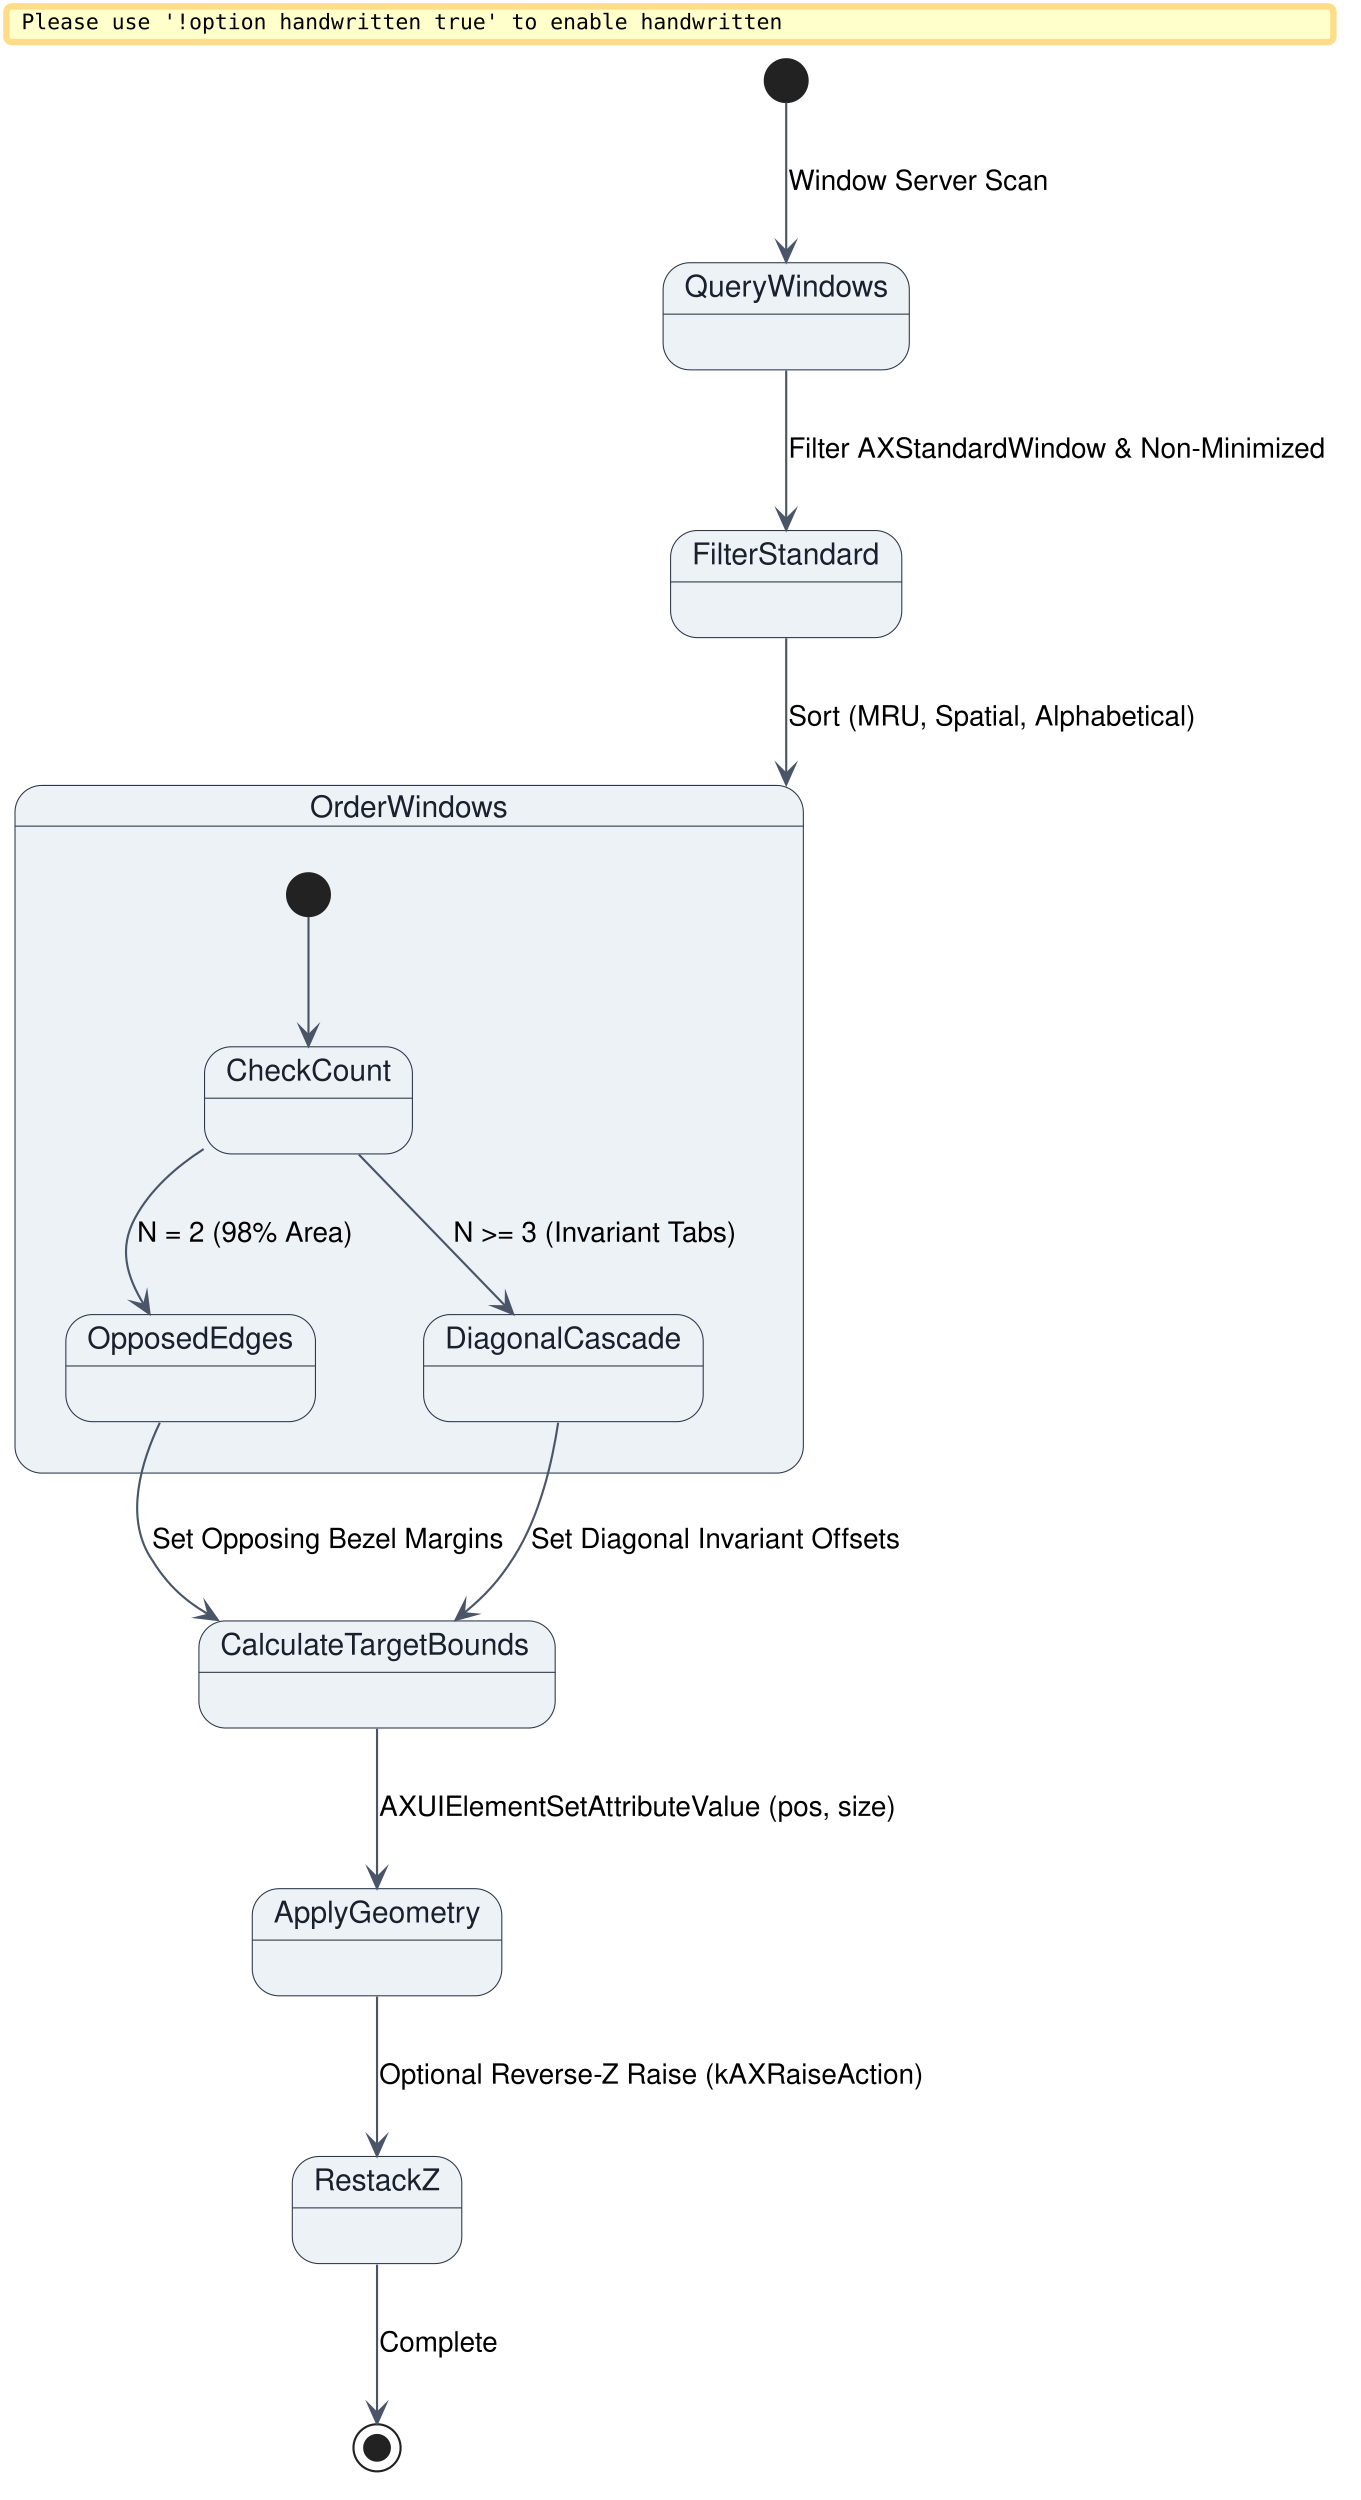
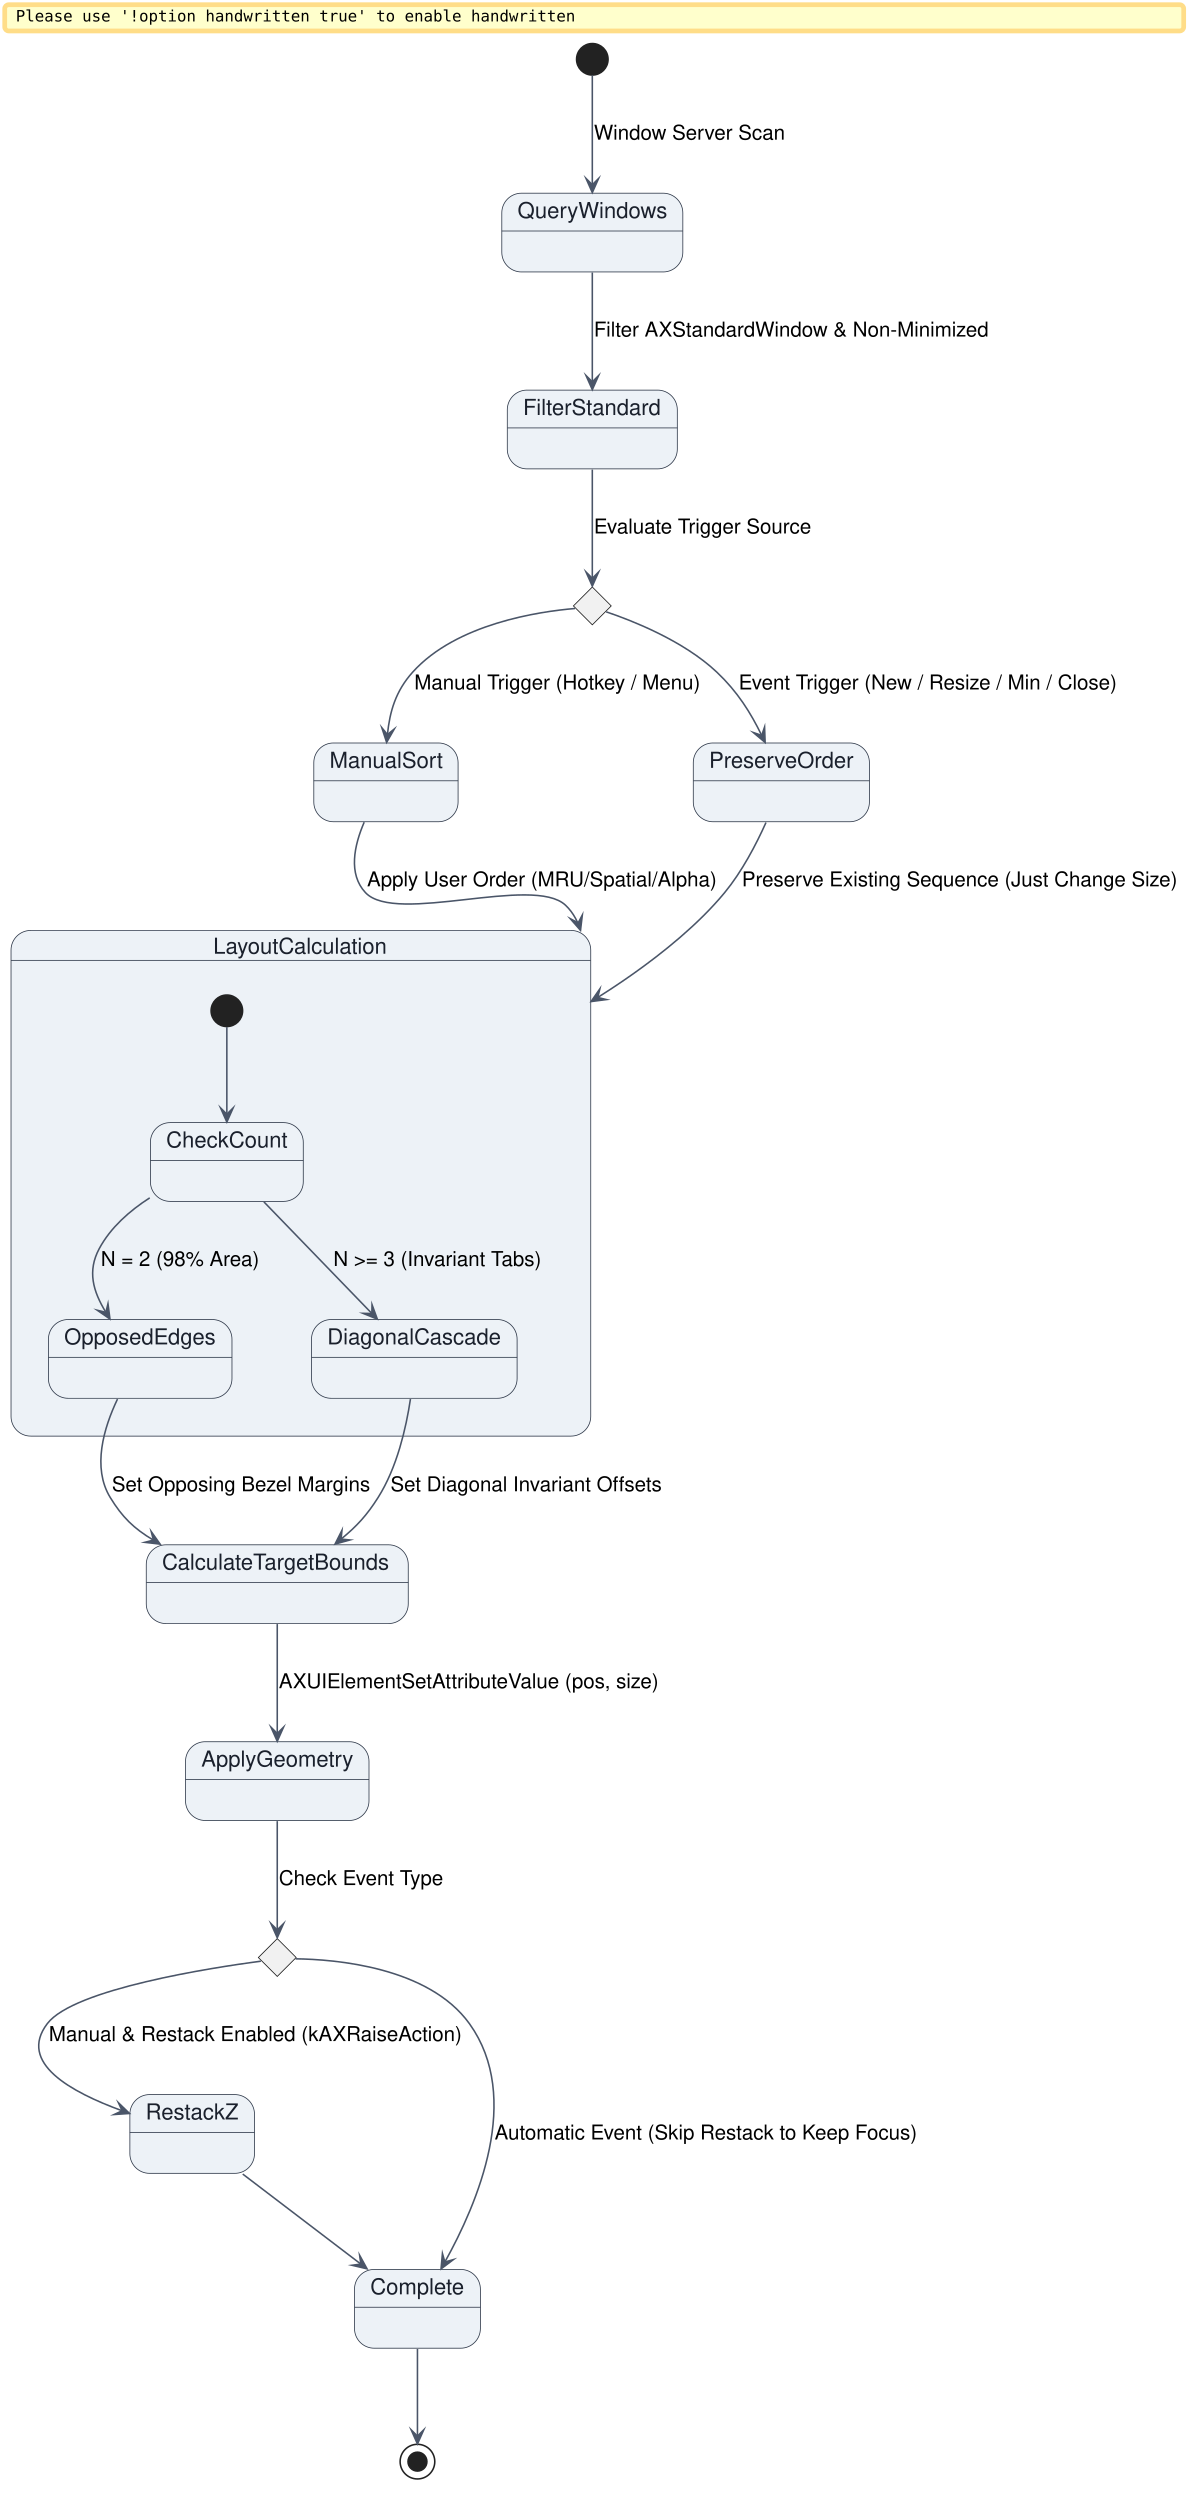
- <svg xmlns="http://www.w3.org/2000/svg" contentStyleType="text/css" data-diagram-type="STATE" height="1167px" preserveAspectRatio="none" style="width:635px;height:1167px;" version="1.1" viewBox="0 0 635 1167" width="635px" zoomAndPan="magnify">
+ <svg xmlns="http://www.w3.org/2000/svg" contentStyleType="text/css" data-diagram-type="STATE" height="1587px" preserveAspectRatio="none" style="width:764px;height:1587px;" version="1.1" viewBox="0 0 764 1587" width="764px" zoomAndPan="magnify">
  <defs />
  <g>
-     <rect fill="#FFFFCC" height="16.641" rx="2.5" ry="2.5" style="stroke:#FFDD88;stroke-width:3;" width="619.424" x="3" y="3" />
+     <rect fill="#FFFFCC" height="16.641" rx="2.5" ry="2.5" style="stroke:#FFDD88;stroke-width:3;" width="748.405" x="3" y="3" />
    <text fill="#000000" font-family="monospace" font-size="10" lengthAdjust="spacing" textLength="355.21" x="10" y="13.641">Please use '!option handwritten true' to enable handwritten</text>
-     <g class="cluster" data-qualified-name="OrderWindows" data-source-line="17" id="ent0001">
-       <path d="M19.5,366.641 L362.5,366.641 A12.5,12.5 0 0 1 375,379.141 L375,385.641 L7,385.641 L7,379.141 A12.5,12.5 0 0 1 19.5,366.641" fill="#EDF2F7" />
-       <path d="M7,385.641 L375,385.641 L375,675.141 A12.5,12.5 0 0 1 362.5,687.641 L19.5,687.641 A12.5,12.5 0 0 1 7,675.141 L7,385.641" fill="#EDF2F7" />
-       <rect fill="none" height="321" rx="12.5" ry="12.5" style="stroke:#2D3748;stroke-width:0.5;" width="368" x="7" y="366.641" />
-       <line style="stroke:#2D3748;stroke-width:0.5;" x1="7" x2="375" y1="385.641" y2="385.641" />
-       <text fill="#1A202C" font-family="Helvetica" font-size="14" lengthAdjust="spacing" textLength="92.579" x="144.71" y="381.421">OrderWindows</text>
+     <g class="cluster" data-qualified-name="LayoutCalculation" data-source-line="25" id="ent0002">
+       <path d="M19.5,590.641 L362.5,590.641 A12.5,12.5 0 0 1 375,603.141 L375,609.641 L7,609.641 L7,603.141 A12.5,12.5 0 0 1 19.5,590.641" fill="#EDF2F7" />
+       <path d="M7,609.641 L375,609.641 L375,899.141 A12.5,12.5 0 0 1 362.5,911.641 L19.5,911.641 A12.5,12.5 0 0 1 7,899.141 L7,609.641" fill="#EDF2F7" />
+       <rect fill="none" height="321" rx="12.5" ry="12.5" style="stroke:#2D3748;stroke-width:0.5;" width="368" x="7" y="590.641" />
+       <line style="stroke:#2D3748;stroke-width:0.5;" x1="7" x2="375" y1="609.641" y2="609.641" />
+       <text fill="#1A202C" font-family="Helvetica" font-size="14" lengthAdjust="spacing" textLength="111.296" x="135.352" y="605.421">LayoutCalculation</text>
    </g>
-     <g class="start_entity" data-qualified-name="OrderWindows..start.OrderWindows" data-source-line="18" id="ent0008">
-       <ellipse cx="144" cy="417.641" fill="#222222" rx="10" ry="10" style="stroke:#222222;stroke-width:1;" />
+     <g class="start_entity" data-qualified-name="LayoutCalculation..start.LayoutCalculation" data-source-line="26" id="ent0016">
+       <ellipse cx="144" cy="641.641" fill="#222222" rx="10" ry="10" style="stroke:#222222;stroke-width:1;" />
    </g>
-     <g class="entity" data-qualified-name="OrderWindows.CheckCount" data-source-line="18" id="ent0009">
-       <rect fill="#EDF2F7" height="50" rx="12.5" ry="12.5" style="stroke:#2D3748;stroke-width:0.5;" width="97.041" x="95.48" y="488.641" />
-       <line style="stroke:#2D3748;stroke-width:0.5;" x1="95.48" x2="192.521" y1="512.641" y2="512.641" />
-       <text fill="#1A202C" font-family="Helvetica" font-size="14" lengthAdjust="spacing" textLength="77.041" x="105.48" y="504.421">CheckCount</text>
+     <g class="entity" data-qualified-name="LayoutCalculation.CheckCount" data-source-line="26" id="ent0017">
+       <rect fill="#EDF2F7" height="50" rx="12.5" ry="12.5" style="stroke:#2D3748;stroke-width:0.5;" width="97.041" x="95.48" y="712.641" />
+       <line style="stroke:#2D3748;stroke-width:0.5;" x1="95.48" x2="192.521" y1="736.641" y2="736.641" />
+       <text fill="#1A202C" font-family="Helvetica" font-size="14" lengthAdjust="spacing" textLength="77.041" x="105.48" y="728.421">CheckCount</text>
    </g>
-     <g class="entity" data-qualified-name="OrderWindows.OpposedEdges" data-source-line="19" id="ent0011">
-       <rect fill="#EDF2F7" height="50" rx="12.5" ry="12.5" style="stroke:#2D3748;stroke-width:0.5;" width="116.517" x="30.74" y="613.641" />
-       <line style="stroke:#2D3748;stroke-width:0.5;" x1="30.74" x2="147.257" y1="637.641" y2="637.641" />
-       <text fill="#1A202C" font-family="Helvetica" font-size="14" lengthAdjust="spacing" textLength="96.517" x="40.74" y="629.421">OpposedEdges</text>
+     <g class="entity" data-qualified-name="LayoutCalculation.OpposedEdges" data-source-line="27" id="ent0019">
+       <rect fill="#EDF2F7" height="50" rx="12.5" ry="12.5" style="stroke:#2D3748;stroke-width:0.5;" width="116.517" x="30.74" y="837.641" />
+       <line style="stroke:#2D3748;stroke-width:0.5;" x1="30.74" x2="147.257" y1="861.641" y2="861.641" />
+       <text fill="#1A202C" font-family="Helvetica" font-size="14" lengthAdjust="spacing" textLength="96.517" x="40.74" y="853.421">OpposedEdges</text>
    </g>
-     <g class="entity" data-qualified-name="OrderWindows.DiagonalCascade" data-source-line="20" id="ent0013">
-       <rect fill="#EDF2F7" height="50" rx="12.5" ry="12.5" style="stroke:#2D3748;stroke-width:0.5;" width="130.517" x="197.74" y="613.641" />
-       <line style="stroke:#2D3748;stroke-width:0.5;" x1="197.74" x2="328.257" y1="637.641" y2="637.641" />
-       <text fill="#1A202C" font-family="Helvetica" font-size="14" lengthAdjust="spacing" textLength="110.517" x="207.74" y="629.421">DiagonalCascade</text>
+     <g class="entity" data-qualified-name="LayoutCalculation.DiagonalCascade" data-source-line="28" id="ent0021">
+       <rect fill="#EDF2F7" height="50" rx="12.5" ry="12.5" style="stroke:#2D3748;stroke-width:0.5;" width="130.517" x="197.74" y="837.641" />
+       <line style="stroke:#2D3748;stroke-width:0.5;" x1="197.74" x2="328.257" y1="861.641" y2="861.641" />
+       <text fill="#1A202C" font-family="Helvetica" font-size="14" lengthAdjust="spacing" textLength="110.517" x="207.74" y="853.421">DiagonalCascade</text>
    </g>
-     <g class="start_entity" data-qualified-name=".start." data-source-line="13" id="ent0002">
-       <ellipse cx="367" cy="37.641" fill="#222222" rx="10" ry="10" style="stroke:#222222;stroke-width:1;" />
+     <g class="entity" data-qualified-name="TriggerBranch" id="ent0001">
+       <polygon fill="#F1F1F1" points="376,372.641,388,384.641,376,396.641,364,384.641,376,372.641" style="stroke:#181818;stroke-width:0.5;stroke-linejoin:miter;stroke-miterlimit:10;" />
    </g>
-     <g class="entity" data-qualified-name="QueryWindows" data-source-line="13" id="ent0003">
-       <rect fill="#EDF2F7" height="50" rx="12.5" ry="12.5" style="stroke:#2D3748;stroke-width:0.5;" width="114.917" x="309.54" y="122.641" />
-       <line style="stroke:#2D3748;stroke-width:0.5;" x1="309.54" x2="424.457" y1="146.641" y2="146.641" />
-       <text fill="#1A202C" font-family="Helvetica" font-size="14" lengthAdjust="spacing" textLength="94.917" x="319.54" y="138.421">QueryWindows</text>
+     <g class="entity" data-qualified-name="RestackBranch" id="ent0003">
+       <polygon fill="#F1F1F1" points="176,1230.641,188,1242.641,176,1254.641,164,1242.641,176,1230.641" style="stroke:#181818;stroke-width:0.5;stroke-linejoin:miter;stroke-miterlimit:10;" />
    </g>
-     <g class="entity" data-qualified-name="FilterStandard" data-source-line="14" id="ent0005">
-       <rect fill="#EDF2F7" height="50" rx="12.5" ry="12.5" style="stroke:#2D3748;stroke-width:0.5;" width="107.931" x="313.03" y="247.641" />
-       <line style="stroke:#2D3748;stroke-width:0.5;" x1="313.03" x2="420.961" y1="271.641" y2="271.641" />
-       <text fill="#1A202C" font-family="Helvetica" font-size="14" lengthAdjust="spacing" textLength="87.931" x="323.03" y="263.421">FilterStandard</text>
+     <g class="start_entity" data-qualified-name=".start." data-source-line="13" id="ent0004">
+       <ellipse cx="376" cy="37.641" fill="#222222" rx="10" ry="10" style="stroke:#222222;stroke-width:1;" />
    </g>
-     <g class="entity" data-qualified-name="CalculateTargetBounds" data-source-line="23" id="ent0015">
-       <rect fill="#EDF2F7" height="50" rx="12.5" ry="12.5" style="stroke:#2D3748;stroke-width:0.5;" width="166.31" x="92.85" y="756.641" />
-       <line style="stroke:#2D3748;stroke-width:0.5;" x1="92.85" x2="259.16" y1="780.641" y2="780.641" />
-       <text fill="#1A202C" font-family="Helvetica" font-size="14" lengthAdjust="spacing" textLength="146.31" x="102.85" y="772.421">CalculateTargetBounds</text>
+     <g class="entity" data-qualified-name="QueryWindows" data-source-line="13" id="ent0005">
+       <rect fill="#EDF2F7" height="50" rx="12.5" ry="12.5" style="stroke:#2D3748;stroke-width:0.5;" width="114.917" x="318.54" y="122.641" />
+       <line style="stroke:#2D3748;stroke-width:0.5;" x1="318.54" x2="433.457" y1="146.641" y2="146.641" />
+       <text fill="#1A202C" font-family="Helvetica" font-size="14" lengthAdjust="spacing" textLength="94.917" x="328.54" y="138.421">QueryWindows</text>
    </g>
-     <g class="entity" data-qualified-name="ApplyGeometry" data-source-line="26" id="ent0018">
-       <rect fill="#EDF2F7" height="50" rx="12.5" ry="12.5" style="stroke:#2D3748;stroke-width:0.5;" width="116.482" x="117.76" y="881.641" />
-       <line style="stroke:#2D3748;stroke-width:0.5;" x1="117.76" x2="234.242" y1="905.641" y2="905.641" />
-       <text fill="#1A202C" font-family="Helvetica" font-size="14" lengthAdjust="spacing" textLength="96.482" x="127.76" y="897.421">ApplyGeometry</text>
+     <g class="entity" data-qualified-name="FilterStandard" data-source-line="14" id="ent0007">
+       <rect fill="#EDF2F7" height="50" rx="12.5" ry="12.5" style="stroke:#2D3748;stroke-width:0.5;" width="107.931" x="322.03" y="247.641" />
+       <line style="stroke:#2D3748;stroke-width:0.5;" x1="322.03" x2="429.961" y1="271.641" y2="271.641" />
+       <text fill="#1A202C" font-family="Helvetica" font-size="14" lengthAdjust="spacing" textLength="87.931" x="332.03" y="263.421">FilterStandard</text>
    </g>
-     <g class="entity" data-qualified-name="RestackZ" data-source-line="27" id="ent0020">
-       <rect fill="#EDF2F7" height="50" rx="12.5" ry="12.5" style="stroke:#2D3748;stroke-width:0.5;" width="79.124" x="136.44" y="1006.641" />
-       <line style="stroke:#2D3748;stroke-width:0.5;" x1="136.44" x2="215.564" y1="1030.641" y2="1030.641" />
-       <text fill="#1A202C" font-family="Helvetica" font-size="14" lengthAdjust="spacing" textLength="59.124" x="146.44" y="1022.421">RestackZ</text>
+     <g class="entity" data-qualified-name="ManualSort" data-source-line="19" id="ent0010">
+       <rect fill="#EDF2F7" height="50" rx="12.5" ry="12.5" style="stroke:#2D3748;stroke-width:0.5;" width="91.593" x="199.2" y="471.641" />
+       <line style="stroke:#2D3748;stroke-width:0.5;" x1="199.2" x2="290.793" y1="495.641" y2="495.641" />
+       <text fill="#1A202C" font-family="Helvetica" font-size="14" lengthAdjust="spacing" textLength="71.593" x="209.2" y="487.421">ManualSort</text>
    </g>
-     <g class="end_entity" data-qualified-name=".end." data-source-line="28" id="ent0022">
-       <ellipse cx="176" cy="1142.641" fill="none" rx="11" ry="11" style="stroke:#222222;stroke-width:1;" />
-       <ellipse cx="176" cy="1142.641" fill="#222222" rx="6" ry="6" style="stroke:#222222;stroke-width:1;" />
+     <g class="entity" data-qualified-name="PreserveOrder" data-source-line="20" id="ent0012">
+       <rect fill="#EDF2F7" height="50" rx="12.5" ry="12.5" style="stroke:#2D3748;stroke-width:0.5;" width="111.807" x="440.1" y="471.641" />
+       <line style="stroke:#2D3748;stroke-width:0.5;" x1="440.1" x2="551.907" y1="495.641" y2="495.641" />
+       <text fill="#1A202C" font-family="Helvetica" font-size="14" lengthAdjust="spacing" textLength="91.807" x="450.1" y="487.421">PreserveOrder</text>
    </g>
-     <g class="link" data-entity-1="ent0002" data-entity-2="ent0003" data-link-type="dependency" data-source-line="13" id="lnk4">
-       <path d="M367,47.851 C367,64.171 367,93.681 367,117.271" fill="none" id="*start*-to-QueryWindows" style="stroke:#4A5568;stroke-width:1;" />
-       <polygon fill="#4A5568" points="367,122.271,371,113.271,367,117.271,363,113.271,367,122.271" style="stroke:#4A5568;stroke-width:1;stroke-linejoin:miter;stroke-miterlimit:10;" />
-       <text fill="#000000" font-family="Helvetica" font-size="13" lengthAdjust="spacing" textLength="121.38" x="368" y="88.651">Window Server Scan</text>
+     <g class="entity" data-qualified-name="CalculateTargetBounds" data-source-line="31" id="ent0023">
+       <rect fill="#EDF2F7" height="50" rx="12.5" ry="12.5" style="stroke:#2D3748;stroke-width:0.5;" width="166.31" x="92.85" y="980.641" />
+       <line style="stroke:#2D3748;stroke-width:0.5;" x1="92.85" x2="259.16" y1="1004.641" y2="1004.641" />
+       <text fill="#1A202C" font-family="Helvetica" font-size="14" lengthAdjust="spacing" textLength="146.31" x="102.85" y="996.421">CalculateTargetBounds</text>
    </g>
-     <g class="link" data-entity-1="ent0003" data-entity-2="ent0005" data-link-type="dependency" data-source-line="14" id="lnk6">
-       <path d="M367,172.941 C367,194.501 367,220.841 367,242.391" fill="none" id="QueryWindows-to-FilterStandard" style="stroke:#4A5568;stroke-width:1;" />
-       <polygon fill="#4A5568" points="367,247.391,371,238.391,367,242.391,363,238.391,367,247.391" style="stroke:#4A5568;stroke-width:1;stroke-linejoin:miter;stroke-miterlimit:10;" />
-       <text fill="#000000" font-family="Helvetica" font-size="13" lengthAdjust="spacing" textLength="251.424" x="368" y="213.651">Filter AXStandardWindow &amp; Non-Minimized</text>
+     <g class="entity" data-qualified-name="ApplyGeometry" data-source-line="34" id="ent0026">
+       <rect fill="#EDF2F7" height="50" rx="12.5" ry="12.5" style="stroke:#2D3748;stroke-width:0.5;" width="116.482" x="117.76" y="1105.641" />
+       <line style="stroke:#2D3748;stroke-width:0.5;" x1="117.76" x2="234.242" y1="1129.641" y2="1129.641" />
+       <text fill="#1A202C" font-family="Helvetica" font-size="14" lengthAdjust="spacing" textLength="96.482" x="127.76" y="1121.421">ApplyGeometry</text>
    </g>
-     <g class="link" data-entity-1="ent0005" data-entity-2="ent0001" data-link-type="dependency" data-source-line="15" id="lnk7">
-       <path d="M367,297.901 C367,307.941 367,320.23 367,333.054 C367,339.465 367,346.011 367,352.475 C367,355.707 367,358.92 367,362.085 C367,362.876 367,363.664 367,364.449 C367,364.842 367,365.233 367,365.624 C367,365.819 367,361.014 367,361.209" fill="none" id="FilterStandard-to-OrderWindows" style="stroke:#4A5568;stroke-width:1;" />
-       <polygon fill="#4A5568" points="367,366.209,371,357.209,367,361.209,363,357.209,367,366.209" style="stroke:#4A5568;stroke-width:1;stroke-linejoin:miter;stroke-miterlimit:10;" />
-       <text fill="#000000" font-family="Helvetica" font-size="13" lengthAdjust="spacing" textLength="190.741" x="368" y="338.651">Sort (MRU, Spatial, Alphabetical)</text>
+     <g class="entity" data-qualified-name="RestackZ" data-source-line="39" id="ent0029">
+       <rect fill="#EDF2F7" height="50" rx="12.5" ry="12.5" style="stroke:#2D3748;stroke-width:0.5;" width="79.124" x="82.44" y="1329.641" />
+       <line style="stroke:#2D3748;stroke-width:0.5;" x1="82.44" x2="161.564" y1="1353.641" y2="1353.641" />
+       <text fill="#1A202C" font-family="Helvetica" font-size="14" lengthAdjust="spacing" textLength="59.124" x="92.44" y="1345.421">RestackZ</text>
    </g>
-     <g class="link" data-entity-1="ent0008" data-entity-2="ent0009" data-link-type="dependency" data-source-line="18" id="lnk10">
-       <path d="M144,428.001 C144,441.931 144,463.591 144,483.291" fill="none" id="*start*OrderWindows-to-CheckCount" style="stroke:#4A5568;stroke-width:1;" />
-       <polygon fill="#4A5568" points="144,488.291,148,479.291,144,483.291,140,479.291,144,488.291" style="stroke:#4A5568;stroke-width:1;stroke-linejoin:miter;stroke-miterlimit:10;" />
+     <g class="entity" data-qualified-name="Complete" data-source-line="40" id="ent0031">
+       <rect fill="#EDF2F7" height="50" rx="12.5" ry="12.5" style="stroke:#2D3748;stroke-width:0.5;" width="79.917" x="225.04" y="1440.641" />
+       <line style="stroke:#2D3748;stroke-width:0.5;" x1="225.04" x2="304.957" y1="1464.641" y2="1464.641" />
+       <text fill="#1A202C" font-family="Helvetica" font-size="14" lengthAdjust="spacing" textLength="59.917" x="235.04" y="1456.421">Complete</text>
    </g>
-     <g class="link" data-entity-1="ent0009" data-entity-2="ent0011" data-link-type="dependency" data-source-line="19" id="lnk12">
-       <path d="M95.05,536.391 C82.32,544.571 70.18,555.231 63,568.641 C55.39,582.861 58.969,595.53 67.209,609.06" fill="none" id="CheckCount-to-OpposedEdges" style="stroke:#4A5568;stroke-width:1;" />
-       <polygon fill="#4A5568" points="69.81,613.331,68.545,603.563,67.209,609.06,61.712,607.725,69.81,613.331" style="stroke:#4A5568;stroke-width:1;stroke-linejoin:miter;stroke-miterlimit:10;" />
-       <text fill="#000000" font-family="Helvetica" font-size="13" lengthAdjust="spacing" textLength="100.794" x="64" y="579.651">N = 2 (98% Area)</text>
+     <g class="end_entity" data-qualified-name=".end." data-source-line="43" id="ent0034">
+       <ellipse cx="265" cy="1562.641" fill="none" rx="11" ry="11" style="stroke:#222222;stroke-width:1;" />
+       <ellipse cx="265" cy="1562.641" fill="#222222" rx="6" ry="6" style="stroke:#222222;stroke-width:1;" />
    </g>
-     <g class="link" data-entity-1="ent0009" data-entity-2="ent0013" data-link-type="dependency" data-source-line="20" id="lnk14">
-       <path d="M167.51,538.941 C188.37,560.501 215.213,588.247 236.063,609.797" fill="none" id="CheckCount-to-DiagonalCascade" style="stroke:#4A5568;stroke-width:1;" />
-       <polygon fill="#4A5568" points="239.54,613.391,236.157,604.141,236.063,609.797,230.407,609.704,239.54,613.391" style="stroke:#4A5568;stroke-width:1;stroke-linejoin:miter;stroke-miterlimit:10;" />
-       <text fill="#000000" font-family="Helvetica" font-size="13" lengthAdjust="spacing" textLength="133.669" x="211.62" y="579.651">N &gt;= 3 (Invariant Tabs)</text>
+     <g class="link" data-entity-1="ent0004" data-entity-2="ent0005" data-link-type="dependency" data-source-line="13" id="lnk6">
+       <path d="M376,47.851 C376,64.171 376,93.681 376,117.271" fill="none" id="*start*-to-QueryWindows" style="stroke:#4A5568;stroke-width:1;" />
+       <polygon fill="#4A5568" points="376,122.271,380,113.271,376,117.271,372,113.271,376,122.271" style="stroke:#4A5568;stroke-width:1;stroke-linejoin:miter;stroke-miterlimit:10;" />
+       <text fill="#000000" font-family="Helvetica" font-size="13" lengthAdjust="spacing" textLength="121.38" x="377" y="88.651">Window Server Scan</text>
    </g>
-     <g class="link" data-entity-1="ent0011" data-entity-2="ent0015" data-link-type="dependency" data-source-line="23" id="lnk16">
-       <path d="M74.59,664.131 C65.83,682.501 58.37,707.661 70,726.641 C77.61,739.051 84.773,746.173 97.374,753.673" fill="none" id="OpposedEdges-to-CalculateTargetBounds" style="stroke:#4A5568;stroke-width:1;" />
-       <polygon fill="#4A5568" points="101.67,756.231,95.982,748.19,97.374,753.673,91.89,755.064,101.67,756.231" style="stroke:#4A5568;stroke-width:1;stroke-linejoin:miter;stroke-miterlimit:10;" />
-       <text fill="#000000" font-family="Helvetica" font-size="13" lengthAdjust="spacing" textLength="164.753" x="71" y="722.651">Set Opposing Bezel Margins</text>
+     <g class="link" data-entity-1="ent0005" data-entity-2="ent0007" data-link-type="dependency" data-source-line="14" id="lnk8">
+       <path d="M376,172.941 C376,194.501 376,220.841 376,242.391" fill="none" id="QueryWindows-to-FilterStandard" style="stroke:#4A5568;stroke-width:1;" />
+       <polygon fill="#4A5568" points="376,247.391,380,238.391,376,242.391,372,238.391,376,247.391" style="stroke:#4A5568;stroke-width:1;stroke-linejoin:miter;stroke-miterlimit:10;" />
+       <text fill="#000000" font-family="Helvetica" font-size="13" lengthAdjust="spacing" textLength="251.424" x="377" y="213.651">Filter AXStandardWindow &amp; Non-Minimized</text>
    </g>
-     <g class="link" data-entity-1="ent0013" data-entity-2="ent0015" data-link-type="dependency" data-source-line="24" id="lnk17">
-       <path d="M260.55,664.111 C257.8,682.481 252.03,707.631 240,726.641 C232.93,737.821 226.652,744.695 216.532,753.015" fill="none" id="DiagonalCascade-to-CalculateTargetBounds" style="stroke:#4A5568;stroke-width:1;" />
-       <polygon fill="#4A5568" points="212.67,756.191,222.162,753.565,216.532,753.015,217.082,747.385,212.67,756.191" style="stroke:#4A5568;stroke-width:1;stroke-linejoin:miter;stroke-miterlimit:10;" />
-       <text fill="#000000" font-family="Helvetica" font-size="13" lengthAdjust="spacing" textLength="172.701" x="247.88" y="722.651">Set Diagonal Invariant Offsets</text>
+     <g class="link" data-entity-1="ent0007" data-entity-2="ent0001" data-link-type="dependency" data-source-line="17" id="lnk9">
+       <path d="M376,298.051 C376,321.091 376,349.631 376,367.101" fill="none" id="FilterStandard-to-TriggerBranch" style="stroke:#4A5568;stroke-width:1;" />
+       <polygon fill="#4A5568" points="376,372.101,380,363.101,376,367.101,372,363.101,376,372.101" style="stroke:#4A5568;stroke-width:1;stroke-linejoin:miter;stroke-miterlimit:10;" />
+       <text fill="#000000" font-family="Helvetica" font-size="13" lengthAdjust="spacing" textLength="140.182" x="377" y="338.651">Evaluate Trigger Source</text>
    </g>
-     <g class="link" data-entity-1="ent0015" data-entity-2="ent0018" data-link-type="dependency" data-source-line="26" id="lnk19">
-       <path d="M176,806.941 C176,828.501 176,854.841 176,876.391" fill="none" id="CalculateTargetBounds-to-ApplyGeometry" style="stroke:#4A5568;stroke-width:1;" />
-       <polygon fill="#4A5568" points="176,881.391,180,872.391,176,876.391,172,872.391,176,881.391" style="stroke:#4A5568;stroke-width:1;stroke-linejoin:miter;stroke-miterlimit:10;" />
-       <text fill="#000000" font-family="Helvetica" font-size="13" lengthAdjust="spacing" textLength="242.779" x="177" y="847.651">AXUIElementSetAttributeValue (pos, size)</text>
+     <g class="link" data-entity-1="ent0001" data-entity-2="ent0010" data-link-type="dependency" data-source-line="19" id="lnk11">
+       <path d="M365.05,386.271 C342.3,388.171 289.74,395.861 262,426.641 C251.1,438.741 247.429,451.727 245.939,466.297" fill="none" id="TriggerBranch-to-ManualSort" style="stroke:#4A5568;stroke-width:1;" />
+       <polygon fill="#4A5568" points="245.43,471.271,250.325,462.724,245.939,466.297,242.366,461.91,245.43,471.271" style="stroke:#4A5568;stroke-width:1;stroke-linejoin:miter;stroke-miterlimit:10;" />
+       <text fill="#000000" font-family="Helvetica" font-size="13" lengthAdjust="spacing" textLength="183.511" x="263" y="437.651">Manual Trigger (Hotkey / Menu)</text>
    </g>
-     <g class="link" data-entity-1="ent0018" data-entity-2="ent0020" data-link-type="dependency" data-source-line="27" id="lnk21">
-       <path d="M176,931.941 C176,953.501 176,979.841 176,1001.391" fill="none" id="ApplyGeometry-to-RestackZ" style="stroke:#4A5568;stroke-width:1;" />
-       <polygon fill="#4A5568" points="176,1006.391,180,997.391,176,1001.391,172,997.391,176,1006.391" style="stroke:#4A5568;stroke-width:1;stroke-linejoin:miter;stroke-miterlimit:10;" />
-       <text fill="#000000" font-family="Helvetica" font-size="13" lengthAdjust="spacing" textLength="255.036" x="177" y="972.651">Optional Reverse-Z Raise (kAXRaiseAction)</text>
+     <g class="link" data-entity-1="ent0001" data-entity-2="ent0012" data-link-type="dependency" data-source-line="20" id="lnk13">
+       <path d="M384.79,388.391 C400.48,393.661 433.65,406.481 455,426.641 C468.27,439.171 476.508,452.457 483.518,466.827" fill="none" id="TriggerBranch-to-PreserveOrder" style="stroke:#4A5568;stroke-width:1;" />
+       <polygon fill="#4A5568" points="485.71,471.321,485.359,461.478,483.518,466.827,478.169,464.986,485.71,471.321" style="stroke:#4A5568;stroke-width:1;stroke-linejoin:miter;stroke-miterlimit:10;" />
+       <text fill="#000000" font-family="Helvetica" font-size="13" lengthAdjust="spacing" textLength="242.734" x="468.92" y="437.651">Event Trigger (New / Resize / Min / Close)</text>
    </g>
-     <g class="link" data-entity-1="ent0020" data-entity-2="ent0022" data-link-type="dependency" data-source-line="28" id="lnk23">
-       <path d="M176,1057.101 C176,1080.451 176,1109.501 176,1126.371" fill="none" id="RestackZ-to-*end*" style="stroke:#4A5568;stroke-width:1;" />
-       <polygon fill="#4A5568" points="176,1131.371,180,1122.371,176,1126.371,172,1122.371,176,1131.371" style="stroke:#4A5568;stroke-width:1;stroke-linejoin:miter;stroke-miterlimit:10;" />
-       <text fill="#000000" font-family="Helvetica" font-size="13" lengthAdjust="spacing" textLength="55.637" x="177" y="1097.651">Complete</text>
+     <g class="link" data-entity-1="ent0010" data-entity-2="ent0002" data-link-type="dependency" data-source-line="22" id="lnk14">
+       <path d="M231.19,521.931 C224.84,536.661 220.9,554.821 232,566.641 C251.36,587.251 338.44,555.231 359,574.641 C361.603,577.097 363.692,579.926 365.355,583.002 C366.186,584.54 366.911,586.139 367.539,587.785 C367.853,588.608 368.144,589.442 368.411,590.285 C368.445,590.391 366.999,585.72 367.031,585.826" fill="none" id="ManualSort-to-LayoutCalculation" style="stroke:#4A5568;stroke-width:1;" />
+       <polygon fill="#4A5568" points="368.511,590.602,369.669,580.822,367.031,585.826,362.027,583.189,368.511,590.602" style="stroke:#4A5568;stroke-width:1;stroke-linejoin:miter;stroke-miterlimit:10;" />
+       <text fill="#000000" font-family="Helvetica" font-size="13" lengthAdjust="spacing" textLength="222.517" x="233" y="562.651">Apply User Order (MRU/Spatial/Alpha)</text>
+     </g>
+     <g class="link" data-entity-1="ent0012" data-entity-2="ent0002" data-link-type="dependency" data-source-line="23" id="lnk15">
+       <path d="M486.25,522.131 C480.01,536.051 471.01,553.301 460,566.641 C443.455,586.696 420.668,604.936 401.79,618.289 C392.351,624.966 383.89,630.422 377.675,634.271 C376.899,634.753 376.157,635.209 375.453,635.639 C375.365,635.693 379.546,633.142 379.459,633.195" fill="none" id="PreserveOrder-to-LayoutCalculation" style="stroke:#4A5568;stroke-width:1;" />
+       <polygon fill="#4A5568" points="375.19,635.799,384.957,634.527,379.459,633.195,380.79,627.697,375.19,635.799" style="stroke:#4A5568;stroke-width:1;stroke-linejoin:miter;stroke-miterlimit:10;" />
+       <text fill="#000000" font-family="Helvetica" font-size="13" lengthAdjust="spacing" textLength="277.475" x="470.93" y="562.651">Preserve Existing Sequence (Just Change Size)</text>
+     </g>
+     <g class="link" data-entity-1="ent0016" data-entity-2="ent0017" data-link-type="dependency" data-source-line="26" id="lnk18">
+       <path d="M144,652.001 C144,665.931 144,687.591 144,707.291" fill="none" id="*start*LayoutCalculation-to-CheckCount" style="stroke:#4A5568;stroke-width:1;" />
+       <polygon fill="#4A5568" points="144,712.291,148,703.291,144,707.291,140,703.291,144,712.291" style="stroke:#4A5568;stroke-width:1;stroke-linejoin:miter;stroke-miterlimit:10;" />
+     </g>
+     <g class="link" data-entity-1="ent0017" data-entity-2="ent0019" data-link-type="dependency" data-source-line="27" id="lnk20">
+       <path d="M95.05,760.391 C82.32,768.571 70.18,779.231 63,792.641 C55.39,806.861 58.969,819.53 67.209,833.06" fill="none" id="CheckCount-to-OpposedEdges" style="stroke:#4A5568;stroke-width:1;" />
+       <polygon fill="#4A5568" points="69.81,837.331,68.545,827.563,67.209,833.06,61.712,831.725,69.81,837.331" style="stroke:#4A5568;stroke-width:1;stroke-linejoin:miter;stroke-miterlimit:10;" />
+       <text fill="#000000" font-family="Helvetica" font-size="13" lengthAdjust="spacing" textLength="100.794" x="64" y="803.651">N = 2 (98% Area)</text>
+     </g>
+     <g class="link" data-entity-1="ent0017" data-entity-2="ent0021" data-link-type="dependency" data-source-line="28" id="lnk22">
+       <path d="M167.51,762.941 C188.37,784.501 215.213,812.247 236.063,833.797" fill="none" id="CheckCount-to-DiagonalCascade" style="stroke:#4A5568;stroke-width:1;" />
+       <polygon fill="#4A5568" points="239.54,837.391,236.157,828.141,236.063,833.797,230.407,833.704,239.54,837.391" style="stroke:#4A5568;stroke-width:1;stroke-linejoin:miter;stroke-miterlimit:10;" />
+       <text fill="#000000" font-family="Helvetica" font-size="13" lengthAdjust="spacing" textLength="133.669" x="211.62" y="803.651">N &gt;= 3 (Invariant Tabs)</text>
+     </g>
+     <g class="link" data-entity-1="ent0019" data-entity-2="ent0023" data-link-type="dependency" data-source-line="31" id="lnk24">
+       <path d="M74.59,888.131 C65.83,906.501 58.37,931.661 70,950.641 C77.61,963.051 84.773,970.173 97.374,977.673" fill="none" id="OpposedEdges-to-CalculateTargetBounds" style="stroke:#4A5568;stroke-width:1;" />
+       <polygon fill="#4A5568" points="101.67,980.231,95.982,972.19,97.374,977.673,91.89,979.064,101.67,980.231" style="stroke:#4A5568;stroke-width:1;stroke-linejoin:miter;stroke-miterlimit:10;" />
+       <text fill="#000000" font-family="Helvetica" font-size="13" lengthAdjust="spacing" textLength="164.753" x="71" y="946.651">Set Opposing Bezel Margins</text>
+     </g>
+     <g class="link" data-entity-1="ent0021" data-entity-2="ent0023" data-link-type="dependency" data-source-line="32" id="lnk25">
+       <path d="M260.55,888.111 C257.8,906.481 252.03,931.631 240,950.641 C232.93,961.821 226.652,968.695 216.532,977.015" fill="none" id="DiagonalCascade-to-CalculateTargetBounds" style="stroke:#4A5568;stroke-width:1;" />
+       <polygon fill="#4A5568" points="212.67,980.191,222.162,977.565,216.532,977.015,217.082,971.385,212.67,980.191" style="stroke:#4A5568;stroke-width:1;stroke-linejoin:miter;stroke-miterlimit:10;" />
+       <text fill="#000000" font-family="Helvetica" font-size="13" lengthAdjust="spacing" textLength="172.701" x="247.88" y="946.651">Set Diagonal Invariant Offsets</text>
+     </g>
+     <g class="link" data-entity-1="ent0023" data-entity-2="ent0026" data-link-type="dependency" data-source-line="34" id="lnk27">
+       <path d="M176,1030.941 C176,1052.501 176,1078.841 176,1100.391" fill="none" id="CalculateTargetBounds-to-ApplyGeometry" style="stroke:#4A5568;stroke-width:1;" />
+       <polygon fill="#4A5568" points="176,1105.391,180,1096.391,176,1100.391,172,1096.391,176,1105.391" style="stroke:#4A5568;stroke-width:1;stroke-linejoin:miter;stroke-miterlimit:10;" />
+       <text fill="#000000" font-family="Helvetica" font-size="13" lengthAdjust="spacing" textLength="242.779" x="177" y="1071.651">AXUIElementSetAttributeValue (pos, size)</text>
+     </g>
+     <g class="link" data-entity-1="ent0026" data-entity-2="ent0003" data-link-type="dependency" data-source-line="37" id="lnk28">
+       <path d="M176,1156.051 C176,1179.091 176,1207.631 176,1225.101" fill="none" id="ApplyGeometry-to-RestackBranch" style="stroke:#4A5568;stroke-width:1;" />
+       <polygon fill="#4A5568" points="176,1230.101,180,1221.101,176,1225.101,172,1221.101,176,1230.101" style="stroke:#4A5568;stroke-width:1;stroke-linejoin:miter;stroke-miterlimit:10;" />
+       <text fill="#000000" font-family="Helvetica" font-size="13" lengthAdjust="spacing" textLength="106.215" x="177" y="1196.651">Check Event Type</text>
+     </g>
+     <g class="link" data-entity-1="ent0003" data-entity-2="ent0029" data-link-type="dependency" data-source-line="39" id="lnk30">
+       <path d="M165.61,1244.941 C135.08,1249.001 46.78,1262.501 30,1284.641 C11.19,1309.461 44.774,1327.944 77.544,1339.924" fill="none" id="RestackBranch-to-RestackZ" style="stroke:#4A5568;stroke-width:1;" />
+       <polygon fill="#4A5568" points="82.24,1341.641,75.161,1334.794,77.544,1339.924,72.414,1342.307,82.24,1341.641" style="stroke:#4A5568;stroke-width:1;stroke-linejoin:miter;stroke-miterlimit:10;" />
+       <text fill="#000000" font-family="Helvetica" font-size="13" lengthAdjust="spacing" textLength="262.291" x="31" y="1295.651">Manual &amp; Restack Enabled (kAXRaiseAction)</text>
+     </g>
+     <g class="link" data-entity-1="ent0003" data-entity-2="ent0031" data-link-type="dependency" data-source-line="40" id="lnk32">
+       <path d="M187.59,1243.461 C212.72,1243.791 272.04,1248.541 298,1284.641 C331.84,1331.721 303.093,1398.783 282.403,1435.923" fill="none" id="RestackBranch-to-Complete" style="stroke:#4A5568;stroke-width:1;" />
+       <polygon fill="#4A5568" points="279.97,1440.291,287.844,1434.375,282.403,1435.923,280.856,1430.482,279.97,1440.291" style="stroke:#4A5568;stroke-width:1;stroke-linejoin:miter;stroke-miterlimit:10;" />
+       <text fill="#000000" font-family="Helvetica" font-size="13" lengthAdjust="spacing" textLength="270.226" x="313.99" y="1358.151">Automatic Event (Skip Restack to Keep Focus)</text>
+     </g>
+     <g class="link" data-entity-1="ent0029" data-entity-2="ent0031" data-link-type="dependency" data-source-line="42" id="lnk33">
+       <path d="M154.09,1380.101 C177.64,1398.051 205.513,1419.3 229.043,1437.23" fill="none" id="RestackZ-to-Complete" style="stroke:#4A5568;stroke-width:1;" />
+       <polygon fill="#4A5568" points="233.02,1440.261,228.286,1431.624,229.043,1437.23,223.437,1437.987,233.02,1440.261" style="stroke:#4A5568;stroke-width:1;stroke-linejoin:miter;stroke-miterlimit:10;" />
+     </g>
+     <g class="link" data-entity-1="ent0031" data-entity-2="ent0034" data-link-type="dependency" data-source-line="43" id="lnk35">
+       <path d="M265,1491.101 C265,1510.681 265,1532.131 265,1546.441" fill="none" id="Complete-to-*end*" style="stroke:#4A5568;stroke-width:1;" />
+       <polygon fill="#4A5568" points="265,1551.441,269,1542.441,265,1546.441,261,1542.441,265,1551.441" style="stroke:#4A5568;stroke-width:1;stroke-linejoin:miter;stroke-miterlimit:10;" />
    </g>
  </g>
</svg>
